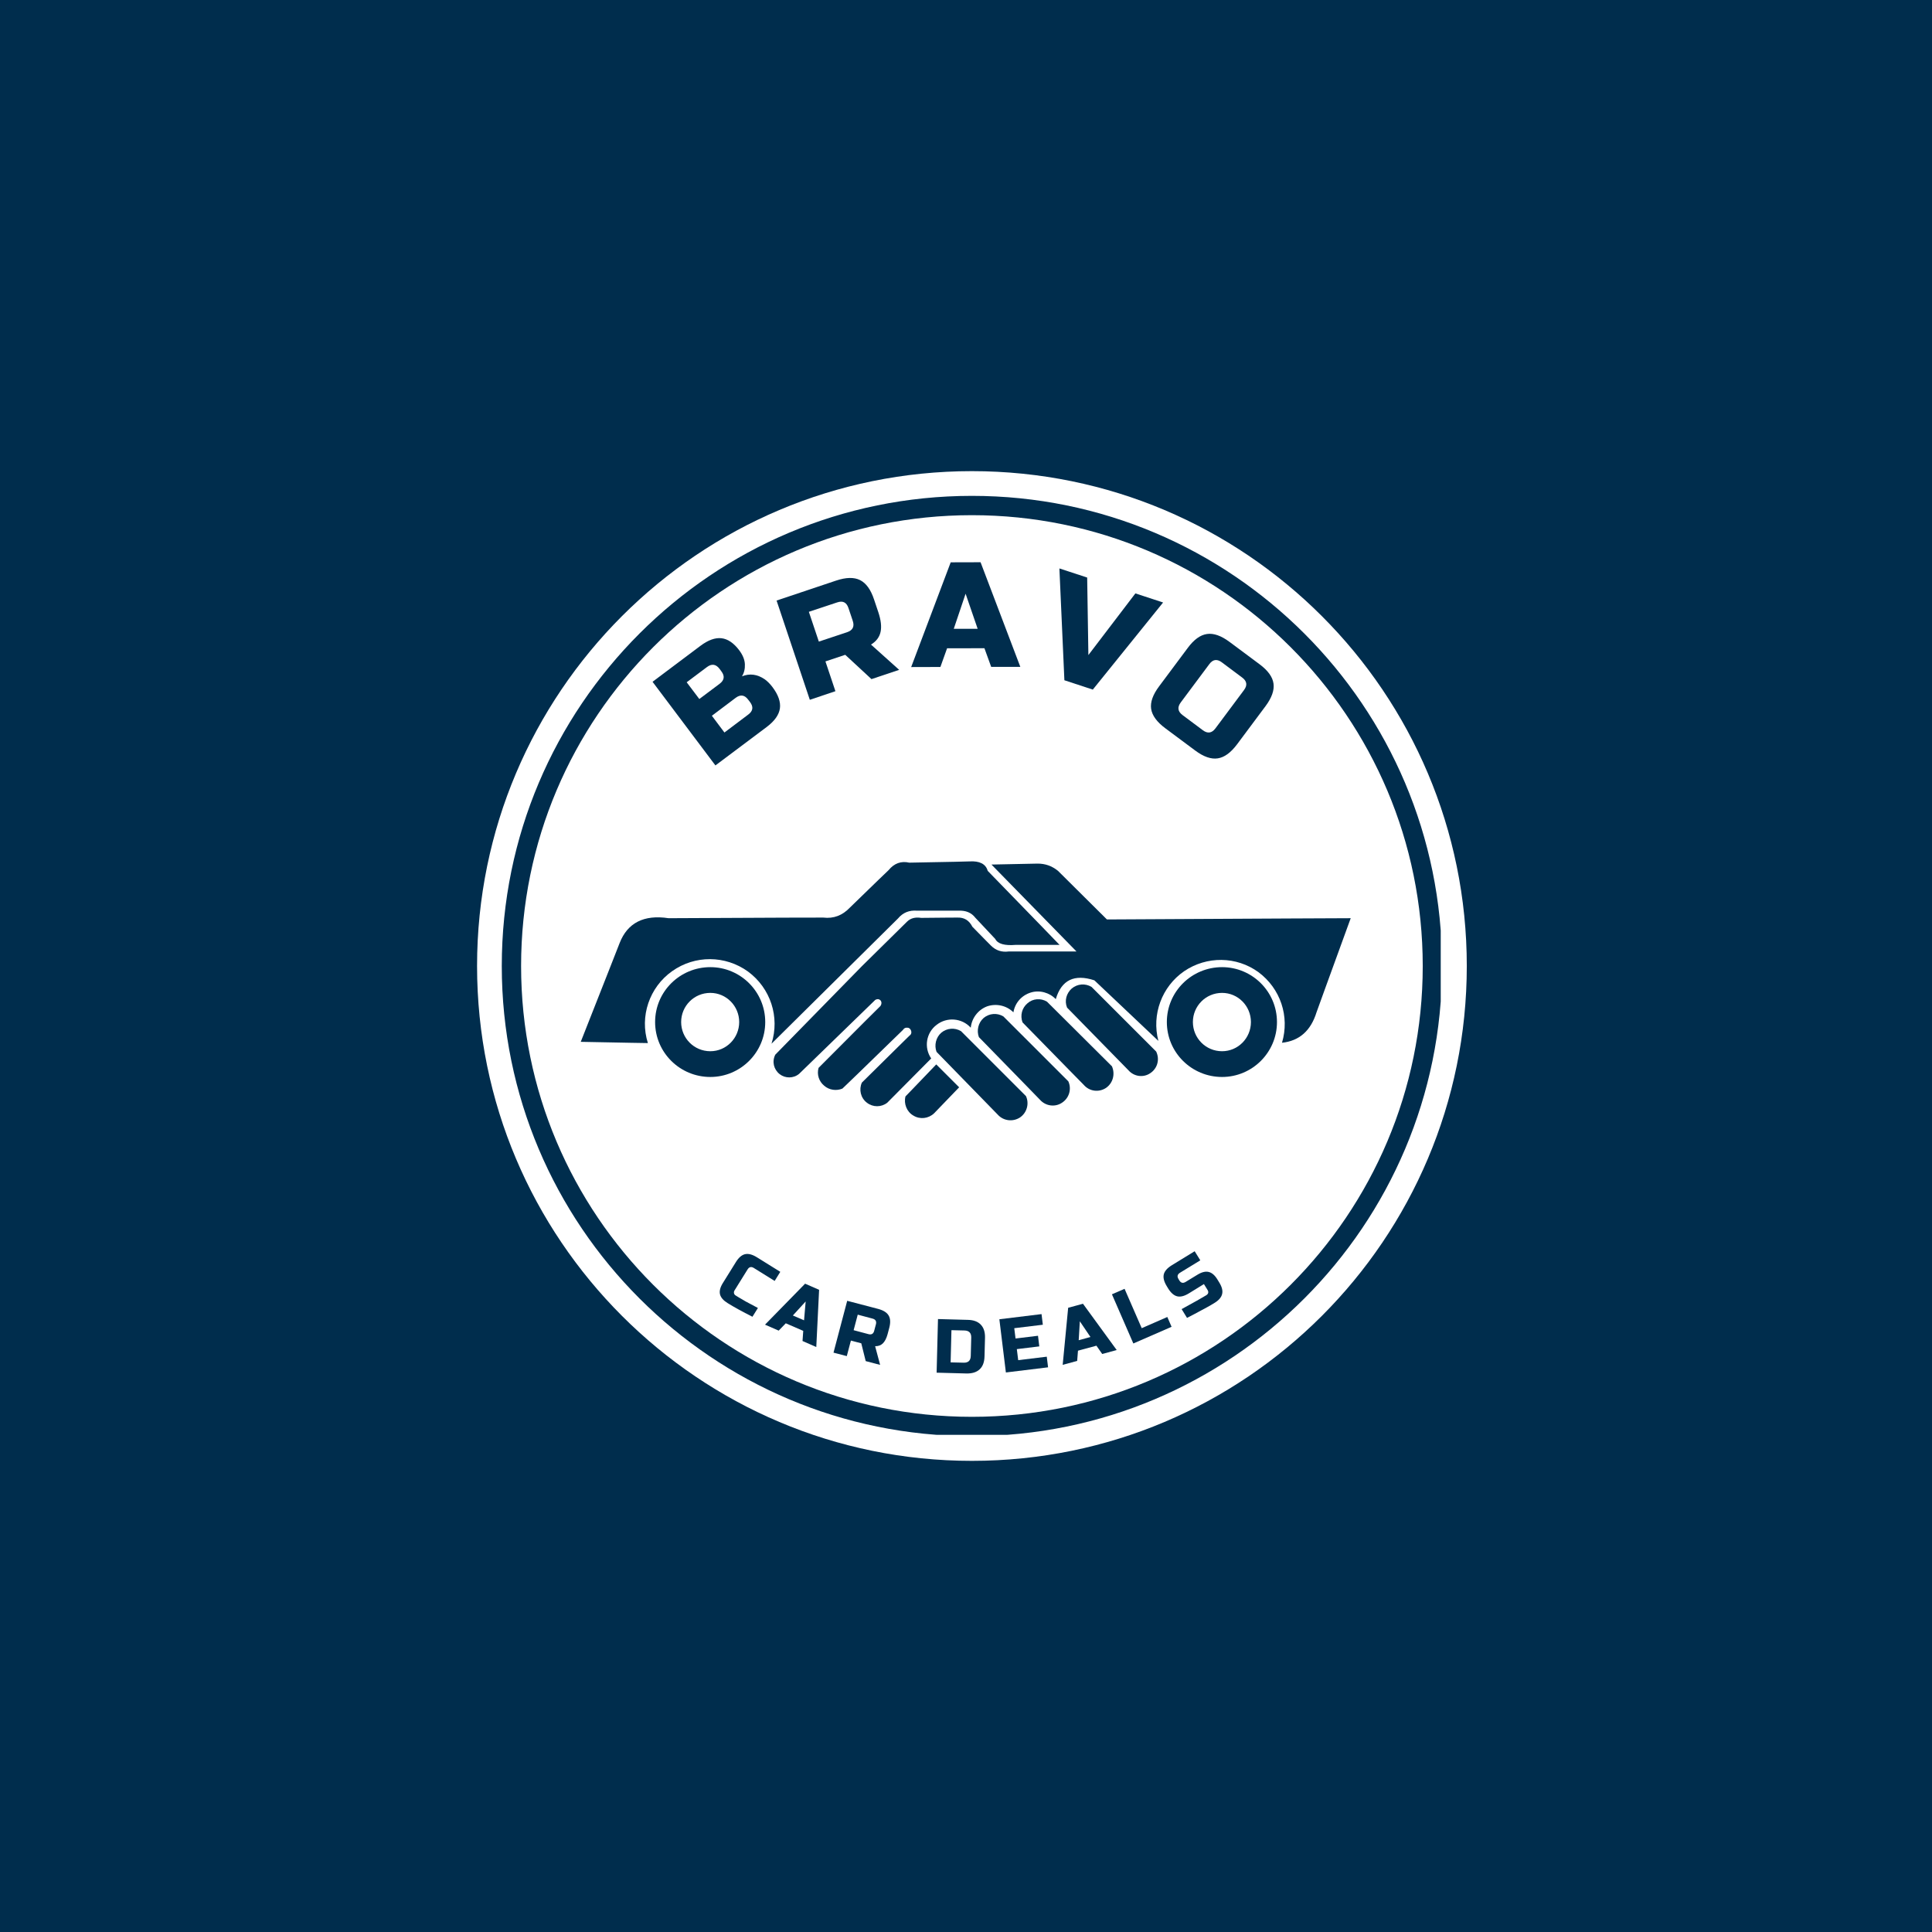
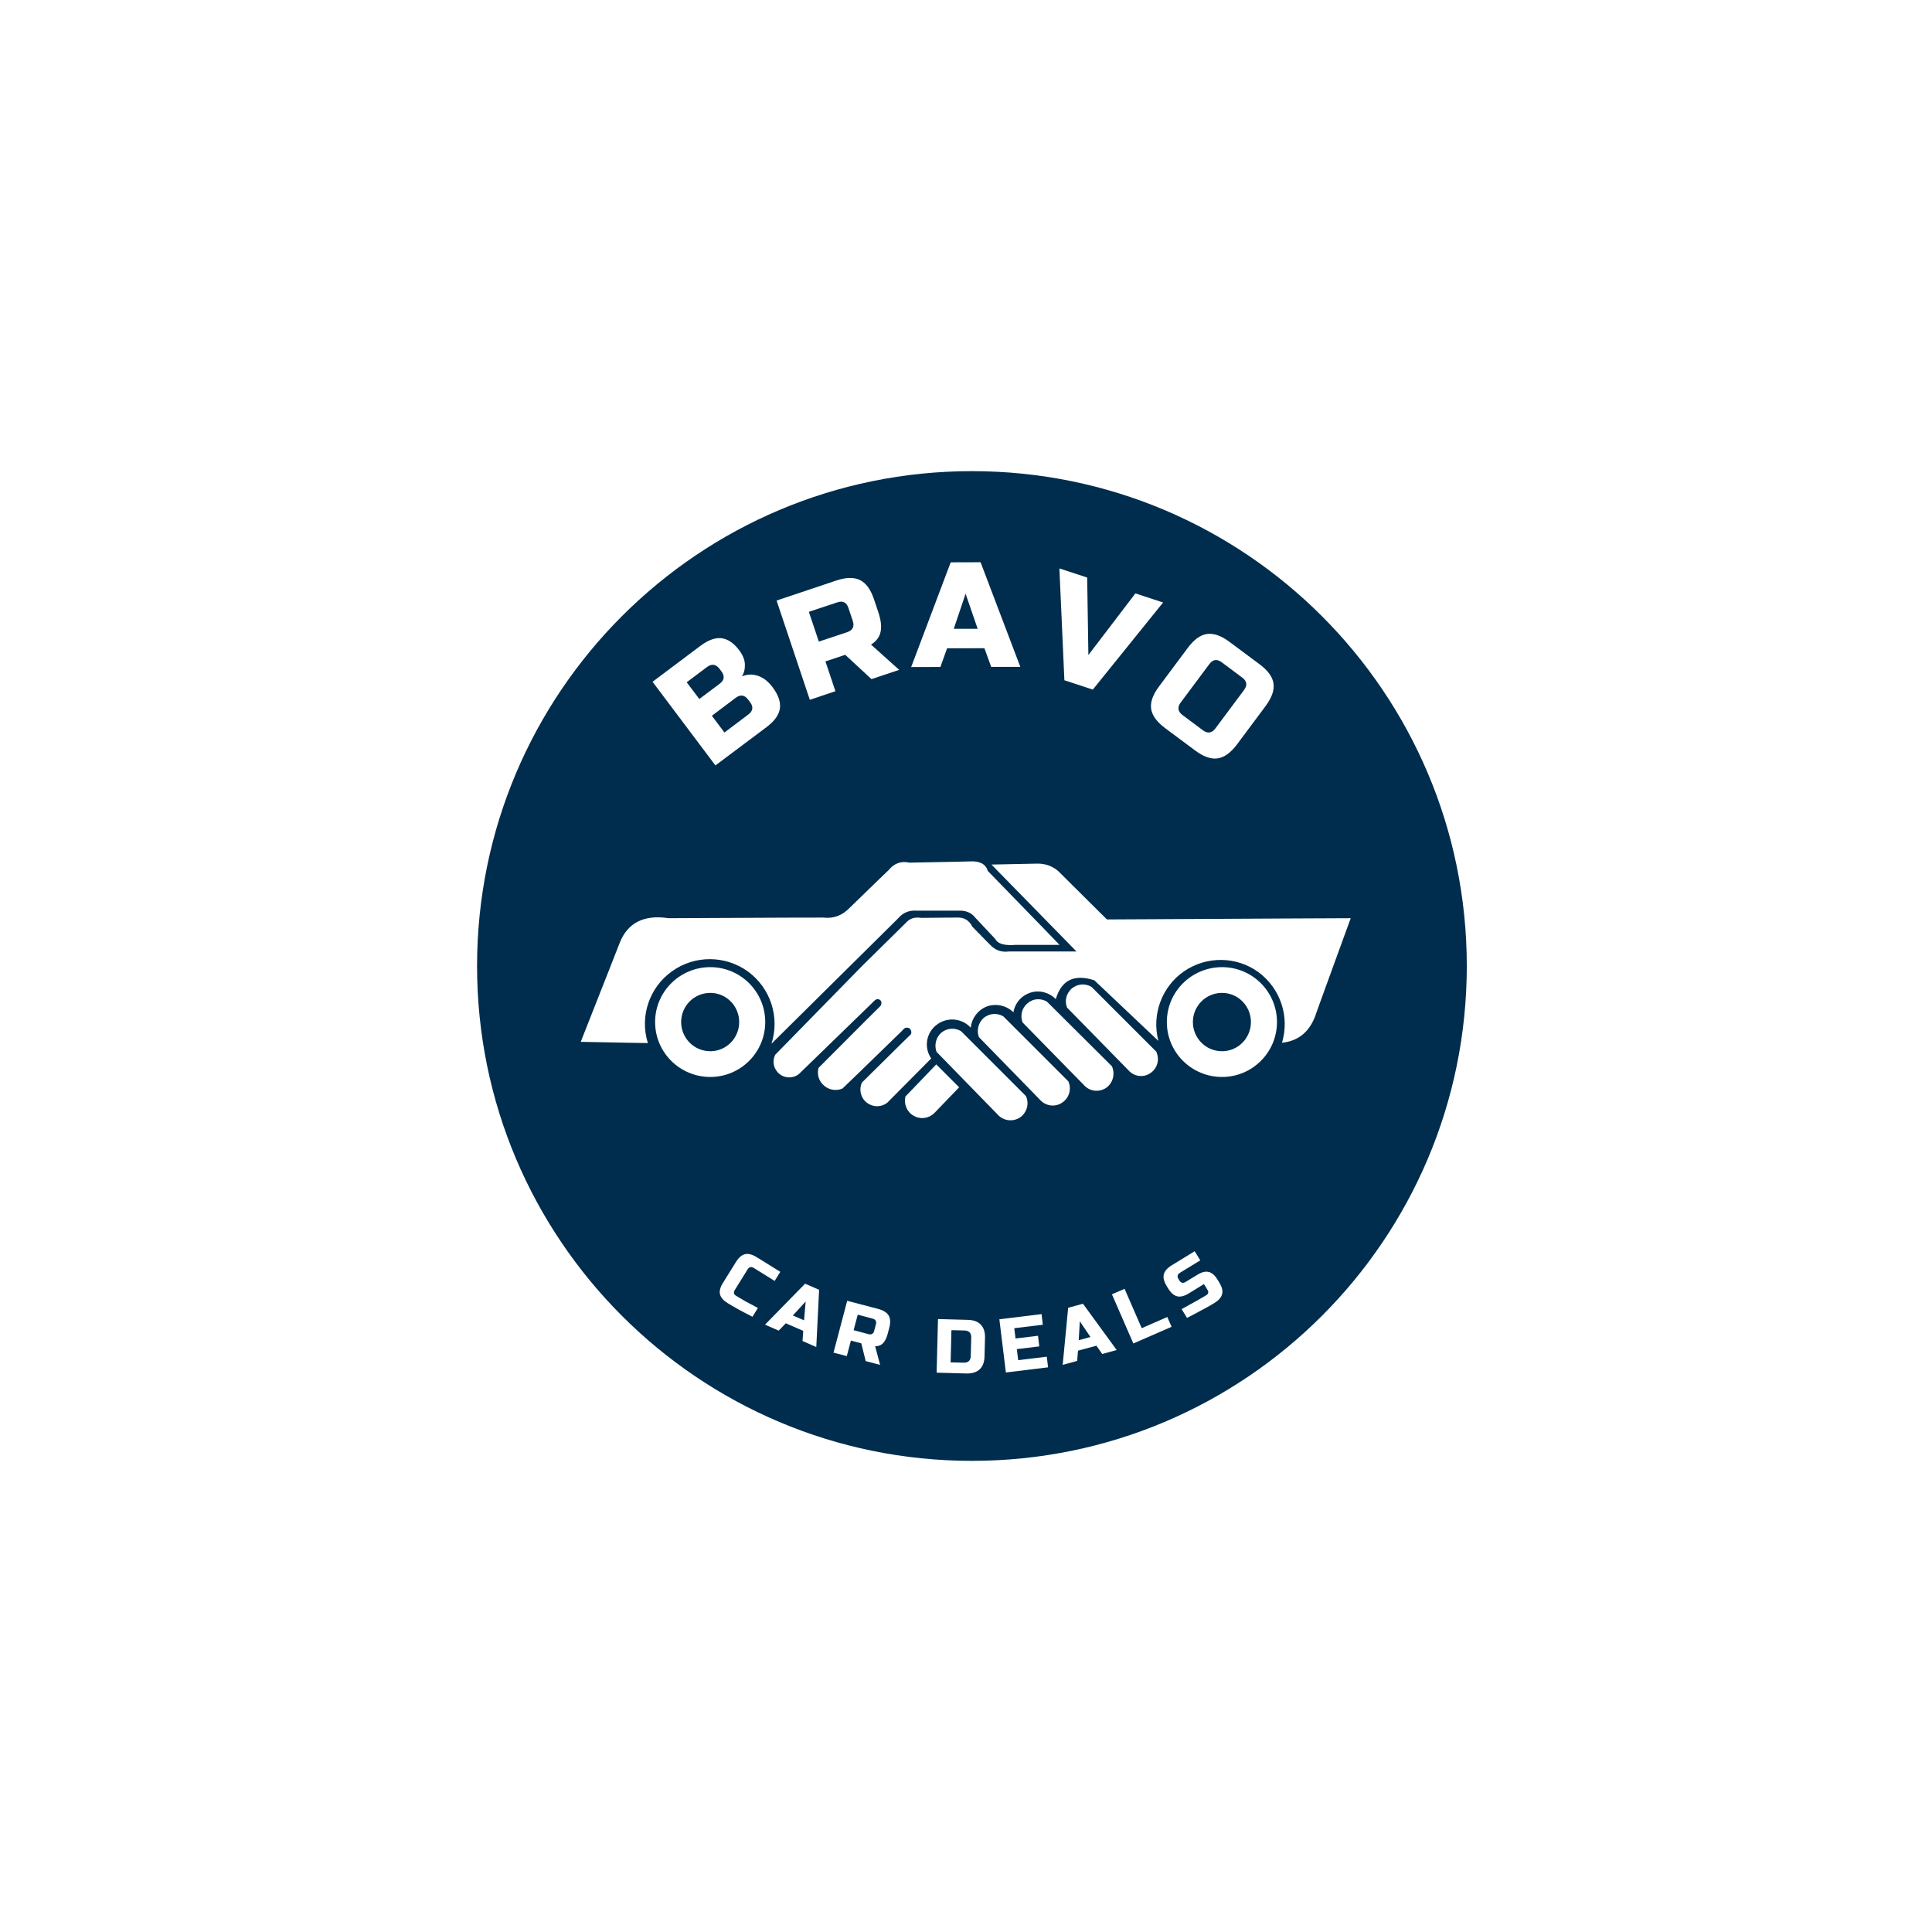
<svg xmlns="http://www.w3.org/2000/svg" width="500" zoomAndPan="magnify" viewBox="0 0 375 375" height="500" preserveAspectRatio="xMidYMid meet" version="1.0">
  <defs>
    <g />
-     <clipPath id="993dfe5da1">
+     <clipPath id="1f1e7239fe">
      <path d="M 92.598 91.449 L 284.703 91.449 L 284.703 283.551 L 92.598 283.551 Z M 92.598 91.449 " clip-rule="nonzero" />
    </clipPath>
-     <clipPath id="567287be9c">
+     <clipPath id="77d5239e54">
      <path d="M 188.648 91.449 C 135.602 91.449 92.598 134.453 92.598 187.5 C 92.598 240.547 135.602 283.551 188.648 283.551 C 241.699 283.551 284.703 240.547 284.703 187.5 C 284.703 134.453 241.699 91.449 188.648 91.449 Z M 188.648 91.449 " clip-rule="nonzero" />
    </clipPath>
-     <clipPath id="28979b6cbe">
+     <clipPath id="ab0f387ac9">
      <path d="M 97.395 96.246 L 279.645 96.246 L 279.645 278.496 L 97.395 278.496 Z M 97.395 96.246 " clip-rule="nonzero" />
    </clipPath>
-     <clipPath id="d9c8f7855f">
+     <clipPath id="5b6ab9c114">
      <path d="M 188.648 96.246 C 138.25 96.246 97.395 137.102 97.395 187.5 C 97.395 237.898 138.25 278.754 188.648 278.754 C 239.047 278.754 279.902 237.898 279.902 187.5 C 279.902 137.102 239.047 96.246 188.648 96.246 Z M 188.648 96.246 " clip-rule="nonzero" />
    </clipPath>
-     <clipPath id="b0dc12db87">
+     <clipPath id="eb312a9237">
      <path d="M 112.559 167.078 L 206 167.078 L 206 203 L 112.559 203 Z M 112.559 167.078 " clip-rule="nonzero" />
    </clipPath>
-     <clipPath id="dd2c4d1139">
+     <clipPath id="f0007ed8fb">
      <path d="M 150 167.078 L 262.559 167.078 L 262.559 215 L 150 215 Z M 150 167.078 " clip-rule="nonzero" />
    </clipPath>
  </defs>
  <rect x="-37.5" width="450" fill="#ffffff" y="-37.5" height="450" fill-opacity="1" />
-   <rect x="-37.5" width="450" fill="#002d4d" y="-37.5" height="450" fill-opacity="1" />
-   <g clip-path="url(#993dfe5da1)">
-     <g clip-path="url(#567287be9c)">
-       <path fill="#ffffff" d="M 92.598 91.449 L 284.703 91.449 L 284.703 283.551 L 92.598 283.551 Z M 92.598 91.449 " fill-opacity="1" fill-rule="nonzero" />
+   <rect x="-37.5" width="450" fill="#ffffff" y="-37.5" height="450" fill-opacity="1" />
+   <g clip-path="url(#1f1e7239fe)">
+     <g clip-path="url(#77d5239e54)">
+       <path fill="#002d4d" d="M 92.598 91.449 L 284.703 91.449 L 284.703 283.551 L 92.598 283.551 Z M 92.598 91.449 " fill-opacity="1" fill-rule="nonzero" />
    </g>
  </g>
-   <g clip-path="url(#28979b6cbe)">
-     <g clip-path="url(#d9c8f7855f)">
+   <g clip-path="url(#ab0f387ac9)">
+     <g clip-path="url(#5b6ab9c114)">
      <path stroke-linecap="butt" transform="matrix(0.75, 0, 0, 0.75, 97.39492, 96.24574)" fill="none" stroke-linejoin="miter" d="M 121.671 0 C 54.473 0 -0.001 54.474 -0.001 121.672 C -0.001 188.87 54.473 243.344 121.671 243.344 C 188.869 243.344 243.343 188.87 243.343 121.672 C 243.343 54.474 188.869 0 121.671 0 Z M 121.671 0 " stroke="#002d4d" stroke-width="10" stroke-opacity="1" stroke-miterlimit="4" />
    </g>
  </g>
-   <g clip-path="url(#b0dc12db87)">
-     <path fill="#002d4d" d="M 125.754 202.461 C 124.109 197.285 126.059 191.621 130.445 188.516 C 134.891 185.348 140.797 185.41 145.184 188.574 C 149.566 191.805 151.395 197.406 149.75 202.582 C 149.75 202.582 157.91 194.484 174.293 178.285 C 175.266 177.125 176.484 176.641 178.008 176.762 C 178.008 176.762 180.688 176.762 186.047 176.762 C 187.445 176.699 188.543 177.125 189.336 178.16 C 189.336 178.16 190.613 179.5 193.172 182.242 C 193.66 183.215 195 183.582 197.191 183.398 C 197.191 183.398 199.992 183.398 205.656 183.398 C 205.656 183.398 201.027 178.59 191.711 169.027 C 191.344 167.688 190.125 167.078 188.18 167.199 C 188.18 167.199 184.281 167.32 176.484 167.441 C 174.902 167.078 173.562 167.566 172.465 168.906 C 172.465 168.906 169.906 171.34 164.914 176.211 C 163.512 177.676 161.809 178.344 159.797 178.102 C 159.797 178.102 149.809 178.102 129.773 178.223 C 124.961 177.492 121.797 179.137 120.273 183.035 C 120.273 183.035 117.777 189.43 112.723 202.219 C 121.371 202.398 125.754 202.461 125.754 202.461 Z M 125.754 202.461 " fill-opacity="1" fill-rule="evenodd" />
+   <g clip-path="url(#eb312a9237)">
+     <path fill="#ffffff" d="M 125.754 202.461 C 124.109 197.285 126.059 191.621 130.445 188.516 C 134.891 185.348 140.797 185.41 145.184 188.574 C 149.566 191.805 151.395 197.406 149.75 202.582 C 149.75 202.582 157.91 194.484 174.293 178.285 C 175.266 177.125 176.484 176.641 178.008 176.762 C 178.008 176.762 180.688 176.762 186.047 176.762 C 187.445 176.699 188.543 177.125 189.336 178.16 C 189.336 178.16 190.613 179.5 193.172 182.242 C 193.66 183.215 195 183.582 197.191 183.398 C 197.191 183.398 199.992 183.398 205.656 183.398 C 205.656 183.398 201.027 178.59 191.711 169.027 C 191.344 167.688 190.125 167.078 188.18 167.199 C 188.18 167.199 184.281 167.32 176.484 167.441 C 174.902 167.078 173.562 167.566 172.465 168.906 C 172.465 168.906 169.906 171.34 164.914 176.211 C 163.512 177.676 161.809 178.344 159.797 178.102 C 159.797 178.102 149.809 178.102 129.773 178.223 C 124.961 177.492 121.797 179.137 120.273 183.035 C 120.273 183.035 117.777 189.43 112.723 202.219 C 121.371 202.398 125.754 202.461 125.754 202.461 Z M 125.754 202.461 " fill-opacity="1" fill-rule="evenodd" />
  </g>
-   <g clip-path="url(#dd2c4d1139)">
-     <path fill="#002d4d" d="M 169.727 194.238 C 159.98 203.68 155.109 208.43 155.109 208.43 C 154.012 209.344 152.43 209.344 151.332 208.492 C 150.176 207.578 149.809 206.055 150.48 204.715 C 161.688 193.266 167.289 187.539 167.289 187.539 C 173.137 181.754 176.059 178.891 176.059 178.891 C 176.727 178.223 177.641 177.98 178.801 178.16 C 183.488 178.102 185.801 178.102 185.801 178.102 C 187.141 178.039 188.117 178.648 188.727 179.867 C 191.102 182.305 192.32 183.52 192.32 183.52 C 193.293 184.496 194.449 184.859 195.789 184.68 C 204.559 184.68 208.945 184.68 208.945 184.68 C 197.922 173.41 192.441 167.809 192.441 167.809 C 198.41 167.688 201.395 167.625 201.395 167.625 C 202.855 167.625 204.133 168.051 205.352 169.027 C 211.688 175.301 214.852 178.465 214.852 178.465 C 246.398 178.285 262.172 178.223 262.172 178.223 C 257.727 190.402 255.535 196.492 255.535 196.492 C 254.438 200.023 252.246 202.035 248.836 202.398 C 250.359 197.285 248.531 191.863 244.266 188.699 C 240.004 185.59 234.219 185.531 229.836 188.516 C 225.512 191.5 223.5 196.918 224.84 202.035 C 216.559 194.18 212.418 190.281 212.418 190.281 C 208.52 189.004 206.023 190.219 204.926 193.934 C 203.707 192.656 201.758 192.109 200.055 192.656 C 198.289 193.203 197.008 194.664 196.703 196.492 C 195.363 195.152 193.355 194.727 191.59 195.336 C 189.82 196.004 188.605 197.648 188.422 199.477 C 186.715 197.59 183.793 197.344 181.785 198.93 C 179.773 200.453 179.285 203.312 180.746 205.445 C 175.086 211.168 172.223 214.031 172.223 214.031 C 171.066 214.945 169.422 214.945 168.262 214.031 C 167.047 213.117 166.68 211.473 167.289 210.133 C 173.441 204.043 176.547 201 176.547 201 C 176.852 200.816 176.973 200.453 176.852 200.086 C 176.727 199.719 176.484 199.477 176.121 199.477 C 175.754 199.418 175.449 199.598 175.266 199.902 C 167.473 207.516 163.512 211.293 163.512 211.293 C 162.355 211.777 160.957 211.598 159.98 210.742 C 158.945 209.891 158.52 208.551 158.883 207.273 C 166.863 199.234 170.883 195.273 170.883 195.273 C 171.066 195.031 171.125 194.727 171.066 194.484 C 171.004 194.18 170.762 193.996 170.457 193.934 C 170.211 193.934 169.906 193.996 169.727 194.238 Z M 169.727 194.238 " fill-opacity="1" fill-rule="evenodd" />
+   <g clip-path="url(#f0007ed8fb)">
+     <path fill="#ffffff" d="M 169.727 194.238 C 159.98 203.68 155.109 208.43 155.109 208.43 C 154.012 209.344 152.43 209.344 151.332 208.492 C 150.176 207.578 149.809 206.055 150.48 204.715 C 161.688 193.266 167.289 187.539 167.289 187.539 C 173.137 181.754 176.059 178.891 176.059 178.891 C 176.727 178.223 177.641 177.98 178.801 178.16 C 183.488 178.102 185.801 178.102 185.801 178.102 C 187.141 178.039 188.117 178.648 188.727 179.867 C 191.102 182.305 192.32 183.52 192.32 183.52 C 193.293 184.496 194.449 184.859 195.789 184.68 C 204.559 184.68 208.945 184.68 208.945 184.68 C 197.922 173.41 192.441 167.809 192.441 167.809 C 198.41 167.688 201.395 167.625 201.395 167.625 C 202.855 167.625 204.133 168.051 205.352 169.027 C 211.688 175.301 214.852 178.465 214.852 178.465 C 246.398 178.285 262.172 178.223 262.172 178.223 C 257.727 190.402 255.535 196.492 255.535 196.492 C 254.438 200.023 252.246 202.035 248.836 202.398 C 250.359 197.285 248.531 191.863 244.266 188.699 C 240.004 185.59 234.219 185.531 229.836 188.516 C 225.512 191.5 223.5 196.918 224.84 202.035 C 216.559 194.18 212.418 190.281 212.418 190.281 C 208.52 189.004 206.023 190.219 204.926 193.934 C 203.707 192.656 201.758 192.109 200.055 192.656 C 198.289 193.203 197.008 194.664 196.703 196.492 C 195.363 195.152 193.355 194.727 191.59 195.336 C 189.82 196.004 188.605 197.648 188.422 199.477 C 186.715 197.59 183.793 197.344 181.785 198.93 C 179.773 200.453 179.285 203.312 180.746 205.445 C 175.086 211.168 172.223 214.031 172.223 214.031 C 171.066 214.945 169.422 214.945 168.262 214.031 C 167.047 213.117 166.68 211.473 167.289 210.133 C 173.441 204.043 176.547 201 176.547 201 C 176.852 200.816 176.973 200.453 176.852 200.086 C 176.727 199.719 176.484 199.477 176.121 199.477 C 175.754 199.418 175.449 199.598 175.266 199.902 C 167.473 207.516 163.512 211.293 163.512 211.293 C 162.355 211.777 160.957 211.598 159.98 210.742 C 158.945 209.891 158.52 208.551 158.883 207.273 C 166.863 199.234 170.883 195.273 170.883 195.273 C 171.066 195.031 171.125 194.727 171.066 194.484 C 171.004 194.18 170.762 193.996 170.457 193.934 C 170.211 193.934 169.906 193.996 169.727 194.238 Z M 169.727 194.238 " fill-opacity="1" fill-rule="evenodd" />
  </g>
-   <path fill="#002d4d" d="M 175.754 212.812 C 175.387 214.215 175.996 215.797 177.277 216.527 C 178.555 217.32 180.199 217.137 181.297 216.102 C 181.297 216.102 182.941 214.398 186.168 211.047 C 186.168 211.047 184.707 209.586 181.723 206.602 C 177.766 210.742 175.754 212.812 175.754 212.812 Z M 175.754 212.812 " fill-opacity="1" fill-rule="evenodd" />
-   <path fill="#002d4d" d="M 181.785 204.168 C 181.297 202.887 181.66 201.363 182.695 200.453 C 183.793 199.539 185.316 199.418 186.535 200.148 C 186.535 200.148 190.734 204.348 199.141 212.754 C 199.809 214.215 199.324 215.98 197.984 216.895 C 196.582 217.809 194.754 217.566 193.66 216.348 C 193.66 216.348 189.699 212.266 181.785 204.168 Z M 181.785 204.168 " fill-opacity="1" fill-rule="evenodd" />
-   <path fill="#002d4d" d="M 190.004 201.305 C 189.52 200.023 189.883 198.504 190.918 197.59 C 192.016 196.676 193.535 196.555 194.754 197.285 C 194.754 197.285 198.957 201.488 207.363 209.891 C 208.031 211.352 207.543 213.117 206.145 214.031 C 204.805 214.945 202.977 214.703 201.879 213.484 C 201.879 213.484 197.922 209.402 190.004 201.305 Z M 190.004 201.305 " fill-opacity="1" fill-rule="evenodd" />
-   <path fill="#002d4d" d="M 198.469 198.441 C 197.984 197.102 198.348 195.641 199.445 194.727 C 200.48 193.812 202.004 193.691 203.219 194.422 C 203.219 194.422 207.422 198.625 215.828 206.969 C 216.496 208.492 216.008 210.258 214.668 211.168 C 213.27 212.082 211.441 211.84 210.348 210.562 C 210.348 210.562 206.387 206.543 198.469 198.441 Z M 198.469 198.441 " fill-opacity="1" fill-rule="evenodd" />
-   <path fill="#002d4d" d="M 207.117 195.578 C 206.57 194.238 206.996 192.777 208.031 191.863 C 209.129 190.949 210.648 190.828 211.867 191.559 C 211.867 191.559 216.07 195.762 224.414 204.105 C 225.145 205.629 224.656 207.395 223.258 208.309 C 221.918 209.223 220.09 208.977 218.992 207.699 C 218.992 207.699 215.035 203.68 207.117 195.578 Z M 207.117 195.578 " fill-opacity="1" fill-rule="evenodd" />
-   <path fill="#002d4d" d="M 137.875 187.723 C 143.719 187.723 148.531 192.473 148.531 198.379 C 148.531 204.289 143.719 209.039 137.875 209.039 C 131.965 209.039 127.156 204.289 127.156 198.379 C 127.156 192.473 131.965 187.723 137.875 187.723 Z M 137.875 192.719 C 140.98 192.719 143.477 195.273 143.477 198.379 C 143.477 201.488 140.98 204.043 137.875 204.043 C 134.707 204.043 132.211 201.488 132.211 198.379 C 132.211 195.273 134.707 192.719 137.875 192.719 Z M 137.875 192.719 " fill-opacity="1" fill-rule="evenodd" />
-   <path fill="#002d4d" d="M 237.203 187.723 C 243.051 187.723 247.859 192.473 247.859 198.379 C 247.859 204.289 243.051 209.039 237.203 209.039 C 231.297 209.039 226.484 204.289 226.484 198.379 C 226.484 192.473 231.297 187.723 237.203 187.723 Z M 237.203 192.719 C 240.309 192.719 242.805 195.273 242.805 198.379 C 242.805 201.488 240.309 204.043 237.203 204.043 C 234.035 204.043 231.539 201.488 231.539 198.379 C 231.539 195.273 234.035 192.719 237.203 192.719 Z M 237.203 192.719 " fill-opacity="1" fill-rule="evenodd" />
-   <g fill="#002d4d" fill-opacity="1">
+   <path fill="#ffffff" d="M 175.754 212.812 C 175.387 214.215 175.996 215.797 177.277 216.527 C 178.555 217.32 180.199 217.137 181.297 216.102 C 181.297 216.102 182.941 214.398 186.168 211.047 C 186.168 211.047 184.707 209.586 181.723 206.602 C 177.766 210.742 175.754 212.812 175.754 212.812 Z M 175.754 212.812 " fill-opacity="1" fill-rule="evenodd" />
+   <path fill="#ffffff" d="M 181.785 204.168 C 181.297 202.887 181.66 201.363 182.695 200.453 C 183.793 199.539 185.316 199.418 186.535 200.148 C 186.535 200.148 190.734 204.348 199.141 212.754 C 199.809 214.215 199.324 215.98 197.984 216.895 C 196.582 217.809 194.754 217.566 193.66 216.348 C 193.66 216.348 189.699 212.266 181.785 204.168 Z M 181.785 204.168 " fill-opacity="1" fill-rule="evenodd" />
+   <path fill="#ffffff" d="M 190.004 201.305 C 189.52 200.023 189.883 198.504 190.918 197.59 C 192.016 196.676 193.535 196.555 194.754 197.285 C 194.754 197.285 198.957 201.488 207.363 209.891 C 208.031 211.352 207.543 213.117 206.145 214.031 C 204.805 214.945 202.977 214.703 201.879 213.484 C 201.879 213.484 197.922 209.402 190.004 201.305 Z M 190.004 201.305 " fill-opacity="1" fill-rule="evenodd" />
+   <path fill="#ffffff" d="M 198.469 198.441 C 197.984 197.102 198.348 195.641 199.445 194.727 C 200.48 193.812 202.004 193.691 203.219 194.422 C 203.219 194.422 207.422 198.625 215.828 206.969 C 216.496 208.492 216.008 210.258 214.668 211.172 C 213.27 212.082 211.441 211.84 210.348 210.562 C 210.348 210.562 206.387 206.543 198.469 198.441 Z M 198.469 198.441 " fill-opacity="1" fill-rule="evenodd" />
+   <path fill="#ffffff" d="M 207.117 195.578 C 206.57 194.238 206.996 192.777 208.031 191.863 C 209.129 190.949 210.648 190.828 211.867 191.559 C 211.867 191.559 216.07 195.762 224.414 204.105 C 225.145 205.629 224.656 207.395 223.258 208.309 C 221.918 209.223 220.09 208.977 218.992 207.699 C 218.992 207.699 215.035 203.68 207.117 195.578 Z M 207.117 195.578 " fill-opacity="1" fill-rule="evenodd" />
+   <path fill="#ffffff" d="M 137.875 187.723 C 143.719 187.723 148.531 192.473 148.531 198.379 C 148.531 204.289 143.719 209.039 137.875 209.039 C 131.965 209.039 127.156 204.289 127.156 198.379 C 127.156 192.473 131.965 187.723 137.875 187.723 Z M 137.875 192.719 C 140.98 192.719 143.477 195.273 143.477 198.379 C 143.477 201.488 140.98 204.043 137.875 204.043 C 134.707 204.043 132.211 201.488 132.211 198.379 C 132.211 195.273 134.707 192.719 137.875 192.719 Z M 137.875 192.719 " fill-opacity="1" fill-rule="evenodd" />
+   <path fill="#ffffff" d="M 237.203 187.723 C 243.051 187.723 247.859 192.473 247.859 198.379 C 247.859 204.289 243.051 209.039 237.203 209.039 C 231.297 209.039 226.484 204.289 226.484 198.379 C 226.484 192.473 231.297 187.723 237.203 187.723 Z M 237.203 192.719 C 240.309 192.719 242.805 195.273 242.805 198.379 C 242.805 201.488 240.309 204.043 237.203 204.043 C 234.035 204.043 231.539 201.488 231.539 198.379 C 231.539 195.273 234.035 192.719 237.203 192.719 Z M 237.203 192.719 " fill-opacity="1" fill-rule="evenodd" />
+   <g fill="#ffffff" fill-opacity="1">
    <g transform="translate(137.4715, 149.616)">
      <g>
        <path d="M -10.812 -17.281 L -1.531 -24.25 C -0.02 -25.383 1.348 -25.879 2.578 -25.734 C 3.805 -25.586 4.953 -24.805 6.016 -23.391 C 6.711 -22.461 7.078 -21.555 7.109 -20.672 C 7.148 -19.797 6.961 -19.02 6.547 -18.344 C 8.055 -18.945 9.535 -18.75 10.984 -17.75 C 11.492 -17.383 11.988 -16.883 12.469 -16.25 C 13.602 -14.738 14.082 -13.359 13.906 -12.109 C 13.727 -10.867 12.883 -9.676 11.375 -8.531 L 1.391 -1.047 Z M 7.75 -13.812 C 7.062 -14.738 6.254 -14.859 5.328 -14.172 L 0.703 -10.688 L 3.141 -7.438 L 7.766 -10.922 C 8.691 -11.609 8.805 -12.414 8.109 -13.344 Z M 2.203 -19.781 C 1.492 -20.719 0.676 -20.836 -0.25 -20.141 L -4.188 -17.188 L -1.734 -13.938 L 2.203 -16.891 C 3.129 -17.586 3.242 -18.395 2.547 -19.312 Z M 2.203 -19.781 " />
      </g>
    </g>
  </g>
-   <g fill="#002d4d" fill-opacity="1">
+   <g fill="#ffffff" fill-opacity="1">
    <g transform="translate(155.545, 136.3785)">
      <g>
        <path d="M -4.812 -19.812 L 6.75 -23.688 C 8.676 -24.332 10.223 -24.363 11.391 -23.781 C 12.566 -23.195 13.473 -21.941 14.109 -20.016 L 14.938 -17.547 C 15.445 -16.023 15.594 -14.754 15.375 -13.734 C 15.156 -12.711 14.535 -11.891 13.516 -11.266 L 18.984 -6.359 L 13.609 -4.562 L 8.516 -9.281 L 4.672 -8 L 6.609 -2.219 L 1.641 -0.547 Z M 9.141 -18.359 C 8.773 -19.461 8.047 -19.828 6.953 -19.453 L 1.453 -17.625 L 3.391 -11.844 L 8.891 -13.672 C 9.984 -14.047 10.344 -14.785 9.969 -15.891 Z M 9.141 -18.359 " />
      </g>
    </g>
  </g>
-   <g fill="#002d4d" fill-opacity="1">
+   <g fill="#ffffff" fill-opacity="1">
    <g transform="translate(177.1554, 129.4755)">
      <g>
        <path d="M 5.375 -0.016 L -0.297 0 L 7.375 -20.328 L 13.172 -20.344 L 20.891 -0.031 L 15.234 -0.031 L 13.922 -3.656 L 6.672 -3.641 Z M 7.969 -7.422 L 12.609 -7.422 L 10.266 -14.234 Z M 7.969 -7.422 " />
      </g>
    </g>
  </g>
-   <g fill="#002d4d" fill-opacity="1">
+   <g fill="#ffffff" fill-opacity="1">
    <g transform="translate(199.5667, 129.7255)">
      <g>
        <path d="M 11.688 -2.578 L 20.812 -14.547 L 26.188 -12.781 L 12.547 4.125 L 7.031 2.312 L 6.062 -19.391 L 11.453 -17.625 Z M 11.688 -2.578 " />
      </g>
    </g>
  </g>
-   <g fill="#002d4d" fill-opacity="1">
+   <g fill="#ffffff" fill-opacity="1">
    <g transform="translate(220.763, 136.9492)">
      <g>
        <path d="M 20.703 -3.016 C 21.391 -3.941 21.27 -4.75 20.344 -5.438 L 16.391 -8.391 C 15.461 -9.086 14.656 -8.973 13.969 -8.047 L 8.422 -0.609 C 7.723 0.328 7.836 1.145 8.766 1.844 L 12.719 4.797 C 13.645 5.484 14.457 5.359 15.156 4.422 Z M 19.344 7.531 C 18.125 9.156 16.875 10.062 15.594 10.25 C 14.312 10.445 12.859 9.941 11.234 8.734 L 5.422 4.406 C 3.785 3.188 2.867 1.93 2.672 0.641 C 2.484 -0.648 3 -2.109 4.219 -3.734 L 9.766 -11.172 C 10.973 -12.805 12.223 -13.711 13.516 -13.891 C 14.805 -14.078 16.27 -13.562 17.906 -12.344 L 23.719 -8.016 C 25.344 -6.805 26.242 -5.562 26.422 -4.281 C 26.609 -3 26.098 -1.539 24.891 0.094 Z M 19.344 7.531 " />
      </g>
    </g>
  </g>
-   <g fill="#002d4d" fill-opacity="1">
-     <g transform="translate(138.392, 251.0027)">
+   <g fill="#ffffff" fill-opacity="1">
+     <g transform="translate(138.392, 251.0028)">
      <g>
        <path d="M 7.656 4.578 C 5.676 3.578 4.066 2.691 2.828 1.922 C 2.004 1.41 1.516 0.844 1.359 0.219 C 1.211 -0.406 1.395 -1.129 1.906 -1.953 L 4.422 -6 C 4.961 -6.883 5.555 -7.406 6.203 -7.562 C 6.859 -7.719 7.629 -7.52 8.516 -6.969 L 13.062 -4.141 L 11.969 -2.375 L 7.922 -4.891 C 7.422 -5.203 7.016 -5.102 6.703 -4.594 L 4.188 -0.547 C 4.07 -0.359 4.035 -0.172 4.078 0.016 C 4.117 0.203 4.227 0.348 4.406 0.453 C 4.582 0.566 4.773 0.688 4.984 0.812 C 5.203 0.938 5.426 1.066 5.656 1.203 C 5.883 1.336 6.113 1.473 6.344 1.609 C 6.582 1.742 6.895 1.91 7.281 2.109 C 7.664 2.305 8.145 2.562 8.719 2.875 Z M 7.656 4.578 " />
      </g>
    </g>
  </g>
-   <g fill="#002d4d" fill-opacity="1">
-     <g transform="translate(148.6284, 257.1787)">
+   <g fill="#ffffff" fill-opacity="1">
+     <g transform="translate(148.6284, 257.1786)">
      <g>
        <path d="M 2.516 1.094 L -0.141 -0.062 L 7.641 -8.016 L 10.359 -6.828 L 9.812 4.281 L 7.141 3.109 L 7.281 1.141 L 3.891 -0.328 Z M 5.266 -1.844 L 7.438 -0.906 L 7.75 -4.562 Z M 5.266 -1.844 " />
      </g>
    </g>
  </g>
-   <g fill="#002d4d" fill-opacity="1">
+   <g fill="#ffffff" fill-opacity="1">
    <g transform="translate(160.9243, 262.3141)">
      <g>
        <path d="M 3.516 -9.828 L 9.547 -8.25 C 10.555 -7.977 11.227 -7.551 11.562 -6.969 C 11.906 -6.395 11.945 -5.609 11.688 -4.609 L 11.344 -3.312 C 11.125 -2.52 10.82 -1.938 10.438 -1.562 C 10.051 -1.188 9.551 -1.004 8.938 -1.016 L 9.906 2.609 L 7.109 1.875 L 6.25 -1.578 L 4.234 -2.109 L 3.438 0.906 L 0.859 0.234 Z M 9.094 -5.281 C 9.238 -5.852 9.02 -6.219 8.438 -6.375 L 5.562 -7.141 L 4.766 -4.125 L 7.641 -3.359 C 8.223 -3.203 8.594 -3.41 8.75 -3.984 Z M 9.094 -5.281 " />
      </g>
    </g>
  </g>
-   <g fill="#002d4d" fill-opacity="1">
+   <g fill="#ffffff" fill-opacity="1">
    <g transform="translate(173.8829, 265.3896)">
      <g />
    </g>
  </g>
-   <g fill="#002d4d" fill-opacity="1">
+   <g fill="#ffffff" fill-opacity="1">
    <g transform="translate(180.9074, 266.4189)">
      <g>
        <path d="M 6.953 -10.234 C 8.066 -10.211 8.906 -9.898 9.469 -9.297 C 10.039 -8.703 10.312 -7.848 10.281 -6.734 L 10.188 -3.172 C 10.164 -2.047 9.852 -1.203 9.25 -0.641 C 8.656 -0.078 7.801 0.191 6.688 0.172 L 0.891 0.016 L 1.156 -10.391 Z M 7.609 -6.797 C 7.629 -7.691 7.191 -8.148 6.297 -8.172 L 3.766 -8.234 L 3.609 -1.984 L 6.141 -1.922 C 7.035 -1.898 7.492 -2.336 7.516 -3.234 Z M 7.609 -6.797 " />
      </g>
    </g>
  </g>
-   <g fill="#002d4d" fill-opacity="1">
+   <g fill="#ffffff" fill-opacity="1">
    <g transform="translate(194.3506, 266.5054)">
      <g>
        <path d="M 9.078 -1.109 L 0.891 -0.109 L -0.375 -10.438 L 7.812 -11.438 L 8.062 -9.375 L 2.516 -8.703 L 2.766 -6.703 L 7.125 -7.234 L 7.375 -5.172 L 3.016 -4.641 L 3.281 -2.5 L 8.828 -3.172 Z M 9.078 -1.109 " />
      </g>
    </g>
  </g>
-   <g fill="#002d4d" fill-opacity="1">
+   <g fill="#ffffff" fill-opacity="1">
    <g transform="translate(206.4232, 264.8699)">
      <g>
        <path d="M 2.656 -0.719 L -0.156 0.047 L 0.906 -11.031 L 3.781 -11.812 L 10.328 -2.828 L 7.516 -2.062 L 6.391 -3.672 L 2.812 -2.703 Z M 2.953 -4.734 L 5.234 -5.359 L 3.172 -8.406 Z M 2.953 -4.734 " />
      </g>
    </g>
  </g>
-   <g fill="#002d4d" fill-opacity="1">
-     <g transform="translate(219.1688, 261.1272)">
+   <g fill="#ffffff" fill-opacity="1">
+     <g transform="translate(219.1688, 261.1271)">
      <g>
        <path d="M 2.438 -3.328 L 7.406 -5.5 L 8.234 -3.594 L 0.812 -0.359 L -3.344 -9.906 L -0.891 -10.969 Z M 2.438 -3.328 " />
      </g>
    </g>
  </g>
-   <g fill="#002d4d" fill-opacity="1">
+   <g fill="#ffffff" fill-opacity="1">
    <g transform="translate(229.9788, 256.2393)">
      <g>
        <path d="M -0.625 -2.141 C 1.758 -3.441 3.359 -4.344 4.172 -4.844 C 4.367 -4.969 4.488 -5.117 4.531 -5.297 C 4.57 -5.473 4.531 -5.66 4.406 -5.859 L 3.703 -7 L 0.812 -5.219 C -0.082 -4.664 -0.848 -4.469 -1.484 -4.625 C -2.129 -4.781 -2.723 -5.301 -3.266 -6.188 L -3.5 -6.578 C -4.039 -7.453 -4.238 -8.211 -4.094 -8.859 C -3.945 -9.504 -3.426 -10.102 -2.531 -10.656 L 1.906 -13.375 L 3 -11.609 L -0.938 -9.203 C -1.445 -8.891 -1.547 -8.484 -1.234 -7.984 L -1.078 -7.719 C -0.766 -7.207 -0.352 -7.109 0.156 -7.422 L 2.438 -8.812 C 3.258 -9.32 3.984 -9.504 4.609 -9.359 C 5.242 -9.211 5.812 -8.727 6.312 -7.906 L 6.703 -7.266 C 7.211 -6.43 7.391 -5.695 7.234 -5.062 C 7.086 -4.438 6.602 -3.867 5.781 -3.359 C 5.344 -3.086 4.879 -2.816 4.391 -2.547 L 3.203 -1.906 C 2.305 -1.414 1.379 -0.926 0.422 -0.438 Z M -0.625 -2.141 " />
      </g>
    </g>
  </g>
</svg>
